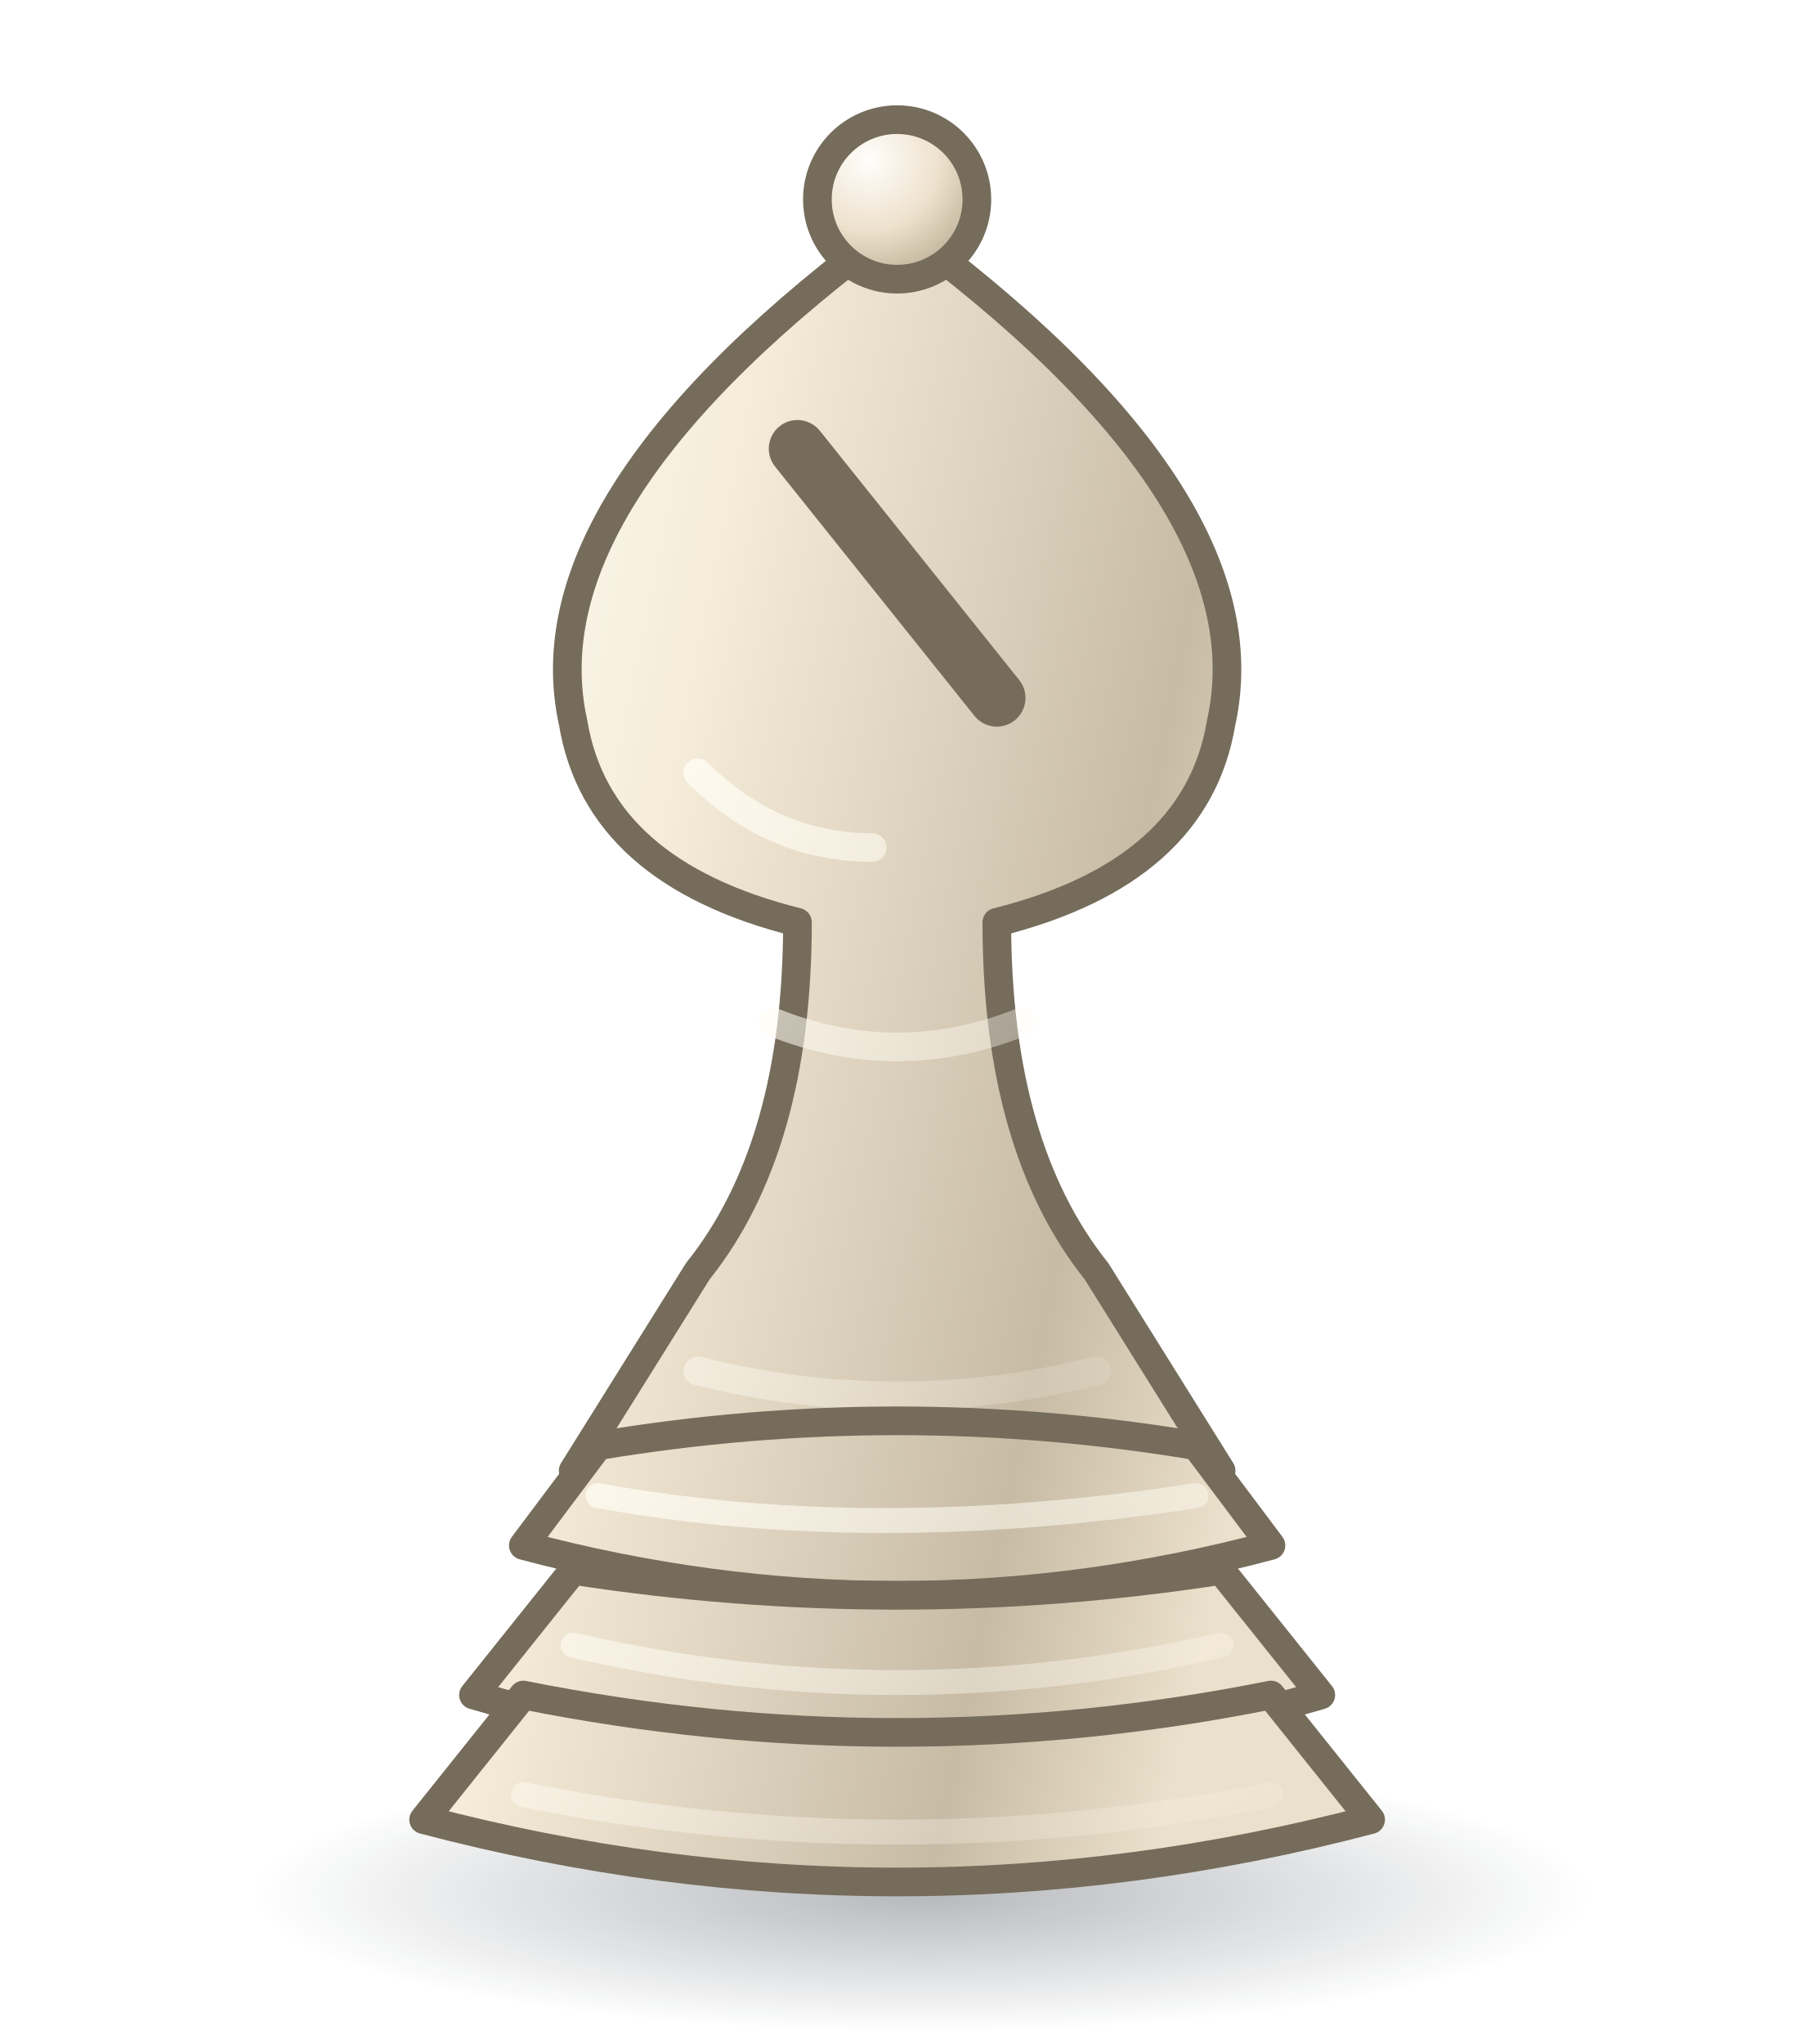
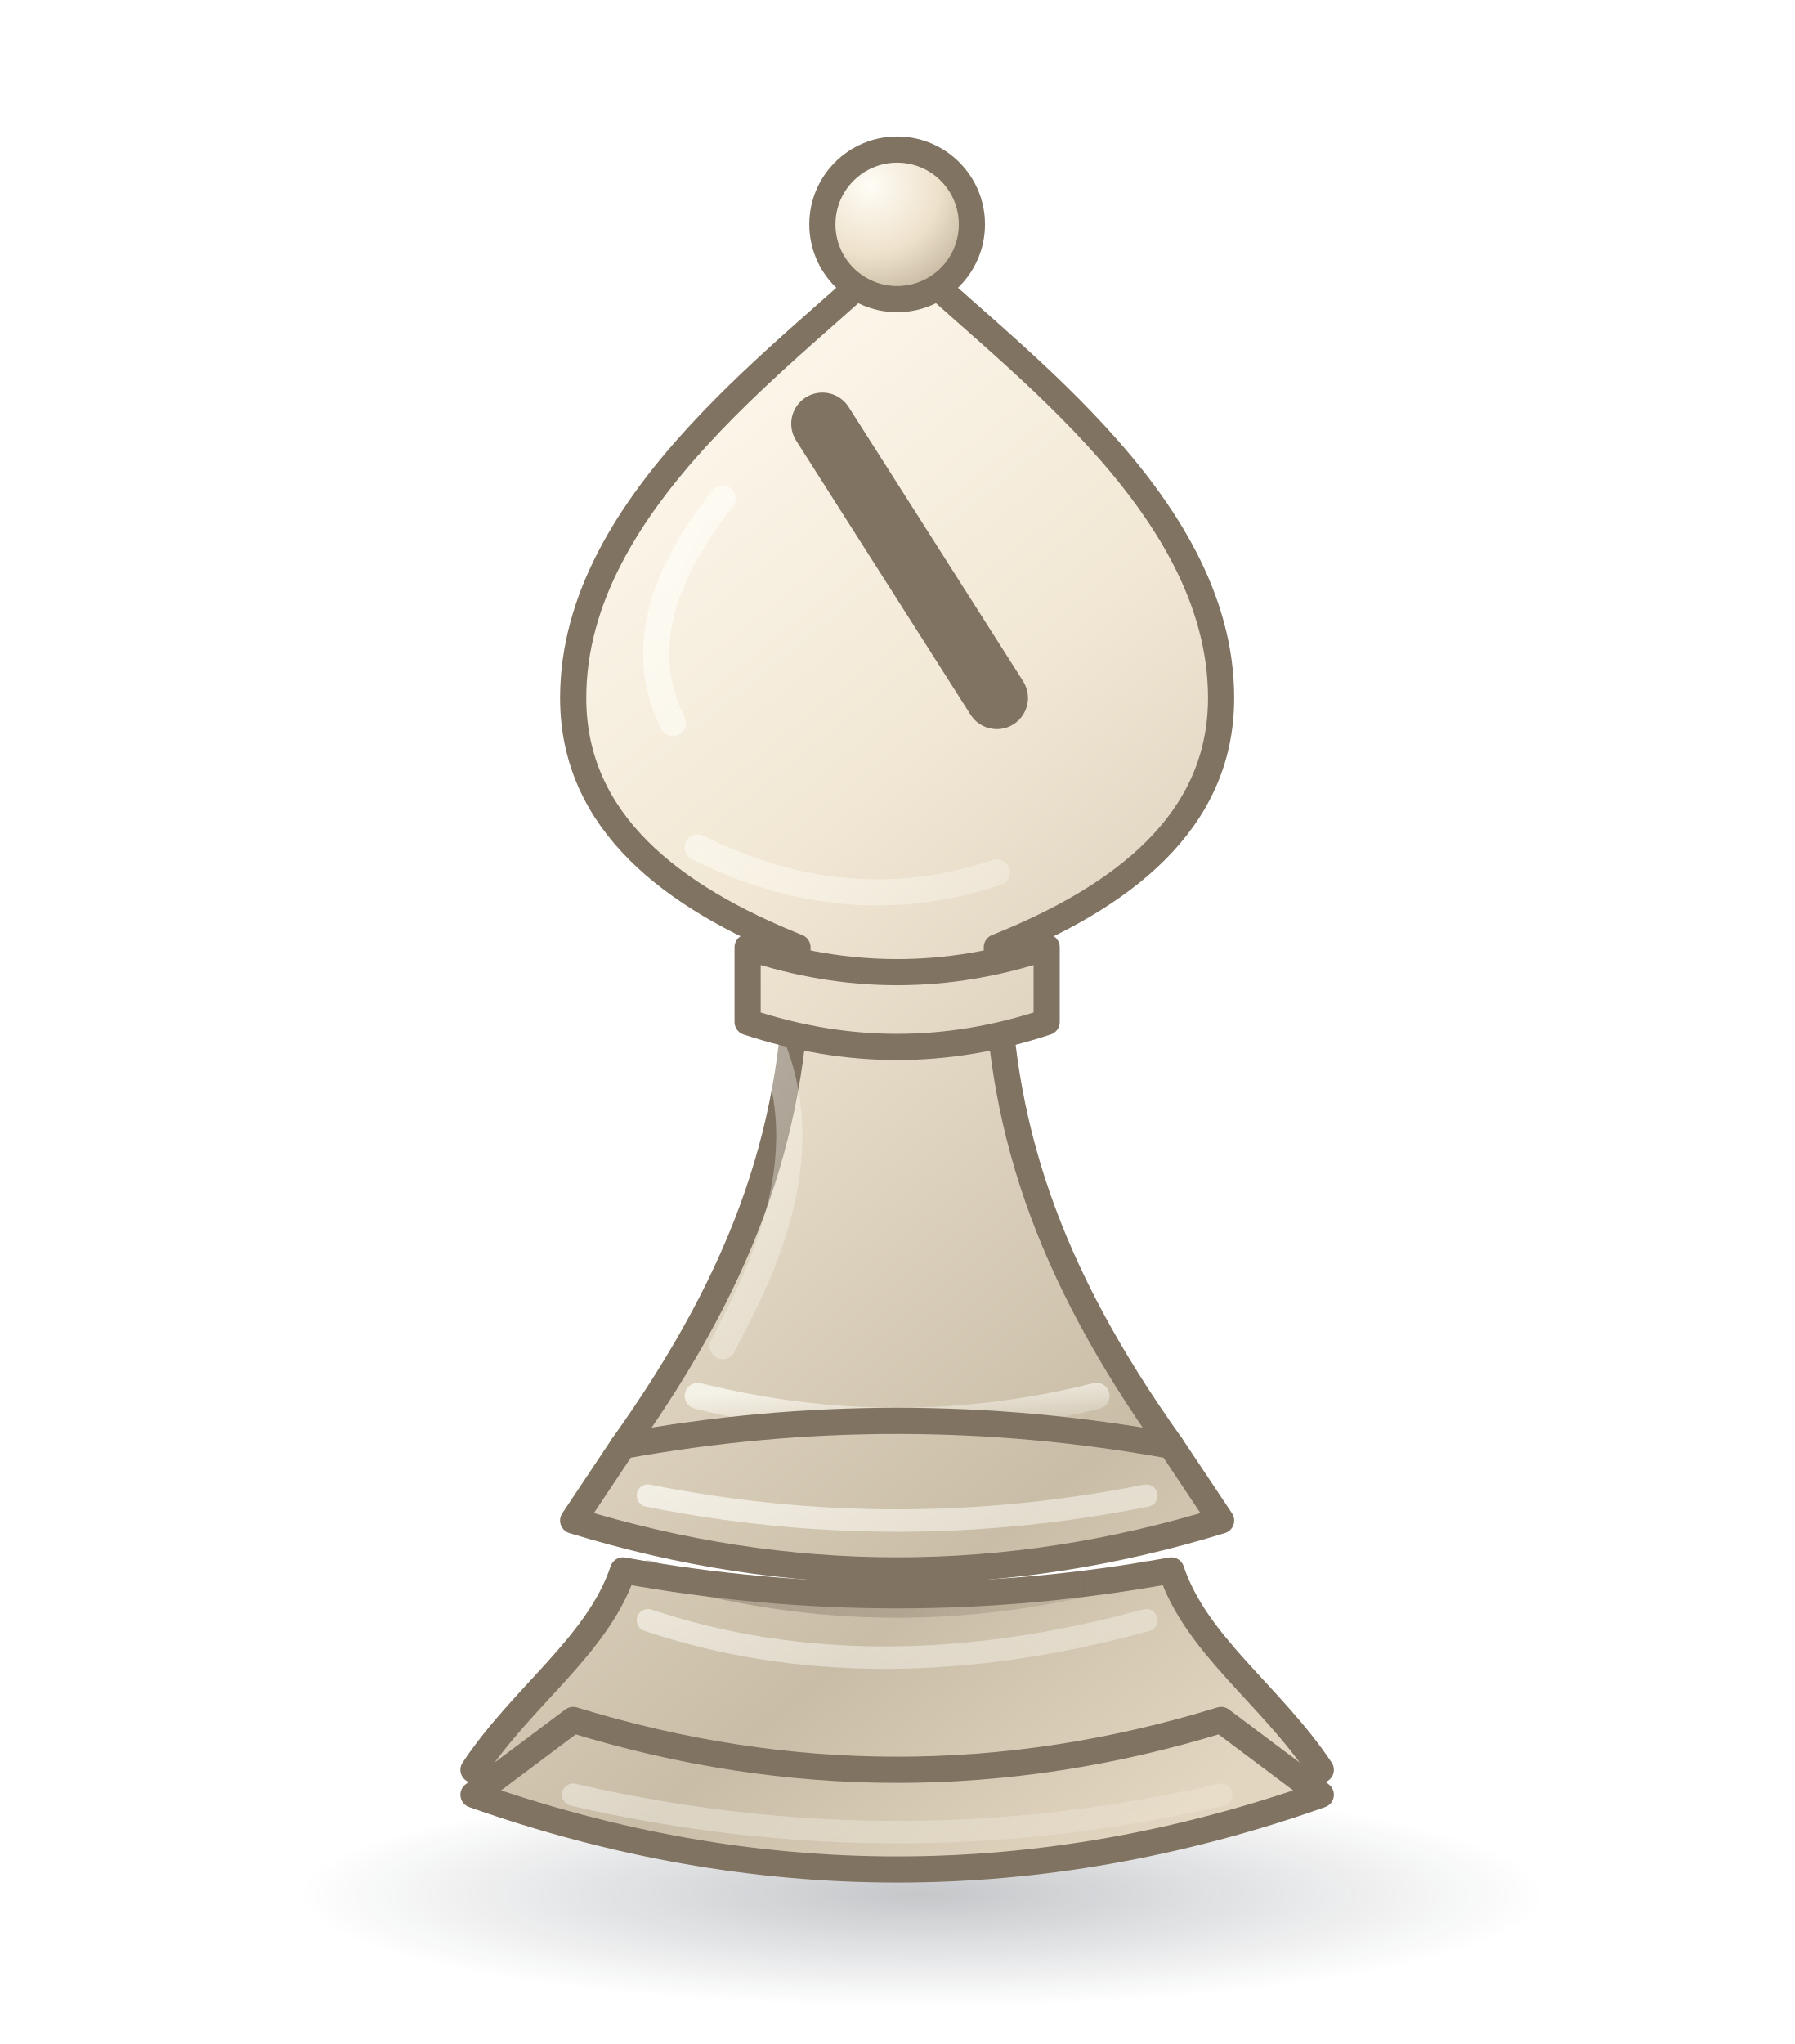
<svg xmlns="http://www.w3.org/2000/svg" viewBox="0 0 72 82">
  <defs>
-     <linearGradient id="body" x1="17" y1="20" x2="56" y2="28" gradientUnits="userSpaceOnUse">
-       <stop offset="0" stop-color="#fffef8" />
-       <stop offset=".3" stop-color="#f5ecd9" />
-       <stop offset=".78" stop-color="#c7bba5" />
-       <stop offset="1" stop-color="#ebe0cb" />
+     <linearGradient id="body" x1="19" y1="18" x2="57" y2="65" gradientUnits="userSpaceOnUse">
+       <stop stop-color="#fffaf0" />
+       <stop offset=".34" stop-color="#f1e7d4" />
+       <stop offset=".78" stop-color="#c9bda7" />
+       <stop offset="1" stop-color="#e2d6c0" />
    </linearGradient>
-     <radialGradient id="sphere" cx=".32" cy=".25" r=".8">
-       <stop stop-color="#fffefb" />
-       <stop offset=".55" stop-color="#eee2ce" />
-       <stop offset="1" stop-color="#bdaf95" />
+     <radialGradient id="sphere" cx=".32" cy=".24" r=".83">
+       <stop stop-color="#fffdf6" />
+       <stop offset=".56" stop-color="#eee1cb" />
+       <stop offset="1" stop-color="#beb097" />
    </radialGradient>
-     <linearGradient id="rim" x1="0" y1="0" x2="1" y2="1">
-       <stop stop-color="#fffcf2" stop-opacity=".8" />
-       <stop offset="1" stop-color="#fffcf2" stop-opacity=".12" />
+     <linearGradient id="rim" x1="0" y1="0" x2=".8" y2="1">
+       <stop stop-color="#fffef8" stop-opacity=".7" />
+       <stop offset="1" stop-color="#fffef8" stop-opacity=".16" />
+     </linearGradient>
+     <linearGradient id="shade">
+       <stop stop-color="#807361" stop-opacity=".5" />
+       <stop offset="1" stop-color="#807361" stop-opacity=".15" />
    </linearGradient>
    <linearGradient id="ink">
-       <stop stop-color="#756c5b" />
-       <stop offset="1" stop-color="#756c5b" />
+       <stop stop-color="#807361" />
+       <stop offset="1" stop-color="#807361" />
    </linearGradient>
    <radialGradient id="shadow">
-       <stop stop-color="#0c1420" stop-opacity=".3" />
+       <stop stop-color="#0c1420" stop-opacity=".24" />
      <stop offset="1" stop-color="#0c1420" stop-opacity="0" />
    </radialGradient>
  </defs>
-   <ellipse cx="37" cy="76" rx="27" ry="5.5" fill="url(#shadow)" />
-   <g fill="url(#body)" stroke="#756c5b" stroke-width="1.15" stroke-linejoin="round" stroke-linecap="round">
-     <path d="M36 9 Q21 20 23 29 Q24 35 32 37 Q32 46 28 51 L23 59 H49 L44 51 Q40 46 40 37 Q48 35 49 29 Q51 20 36 9 Z" />
-     <circle cx="36" cy="8" r="3.2" fill="url(#sphere)" />
-     <path d="M32 18 L40 28" fill="none" stroke="url(#ink)" stroke-width="2.3" />
-     <path d="M28 31 Q31 34 35 34 M31 41 Q36 43 41 41 M28 55 Q36 57 44 55" fill="none" stroke="url(#rim)" />
-     <path d="M24 58 Q36 56 48 58 L51 62 Q36 66 21 62 Z" />
-     <path d="M23 63 Q36 65 49 63 L53 68 Q36 73 19 68 Z" />
-     <path d="M21 68 Q36 71 51 68 L55 73 Q36 78 17 73 Z" />
-     <path d="M24 60 Q35 62 48 60 M23 66 Q36 69 49 66 M21 72 Q36 75 51 72" fill="none" stroke="url(#rim)" stroke-width="1" />
+   <ellipse cx="37" cy="76" rx="25" ry="4.5" fill="url(#shadow)" />
+   <g fill="url(#body)" stroke="#807361" stroke-width="1.05" stroke-linejoin="round" stroke-linecap="round">
+     <path d="M36 10 C32 14 23 20 23 28 C23 33 27 36 32 38 C32 45 30 51 25 58 H47 C42 51 40 45 40 38 C45 36 49 33 49 28 C49 20 40 14 36 10 Z" />
+     <circle cx="36" cy="9" r="3" fill="url(#sphere)" />
+     <path d="M33 17 L40 28" fill="none" stroke="url(#ink)" stroke-width="2.5" />
+     <path d="M29 20 Q25 25 27 29 M28 34 Q34 37 40 35 M31 42 C33 47 30 52 29 54" fill="none" stroke="url(#rim)" />
+     <path d="M30 38 Q36 40 42 38 L42 41 Q36 43 30 41 Z" />
+     <path d="M28 56 Q36 58 44 56" fill="none" stroke="url(#rim)" />
+     <path d="M25 58 Q36 56 47 58 L49 61 Q36 65 23 61 Z" />
+     <path d="M25 63 Q36 65 47 63 C48 66 51 68 53 71 Q36 77 19 71 C21 68 24 66 25 63 Z" />
+     <path d="M23 69 Q36 73 49 69 L53 72 Q36 78 19 72 Z" />
+     <path d="M26 60 Q36 62 46 60 M26 65 Q35 68 46 65 M23 72 Q36 75 49 72" fill="none" stroke="url(#rim)" stroke-width=".9" />
+     <path d="M26 63 Q36 66 46 63" fill="none" stroke="url(#shade)" stroke-width=".8" />
  </g>
</svg>
